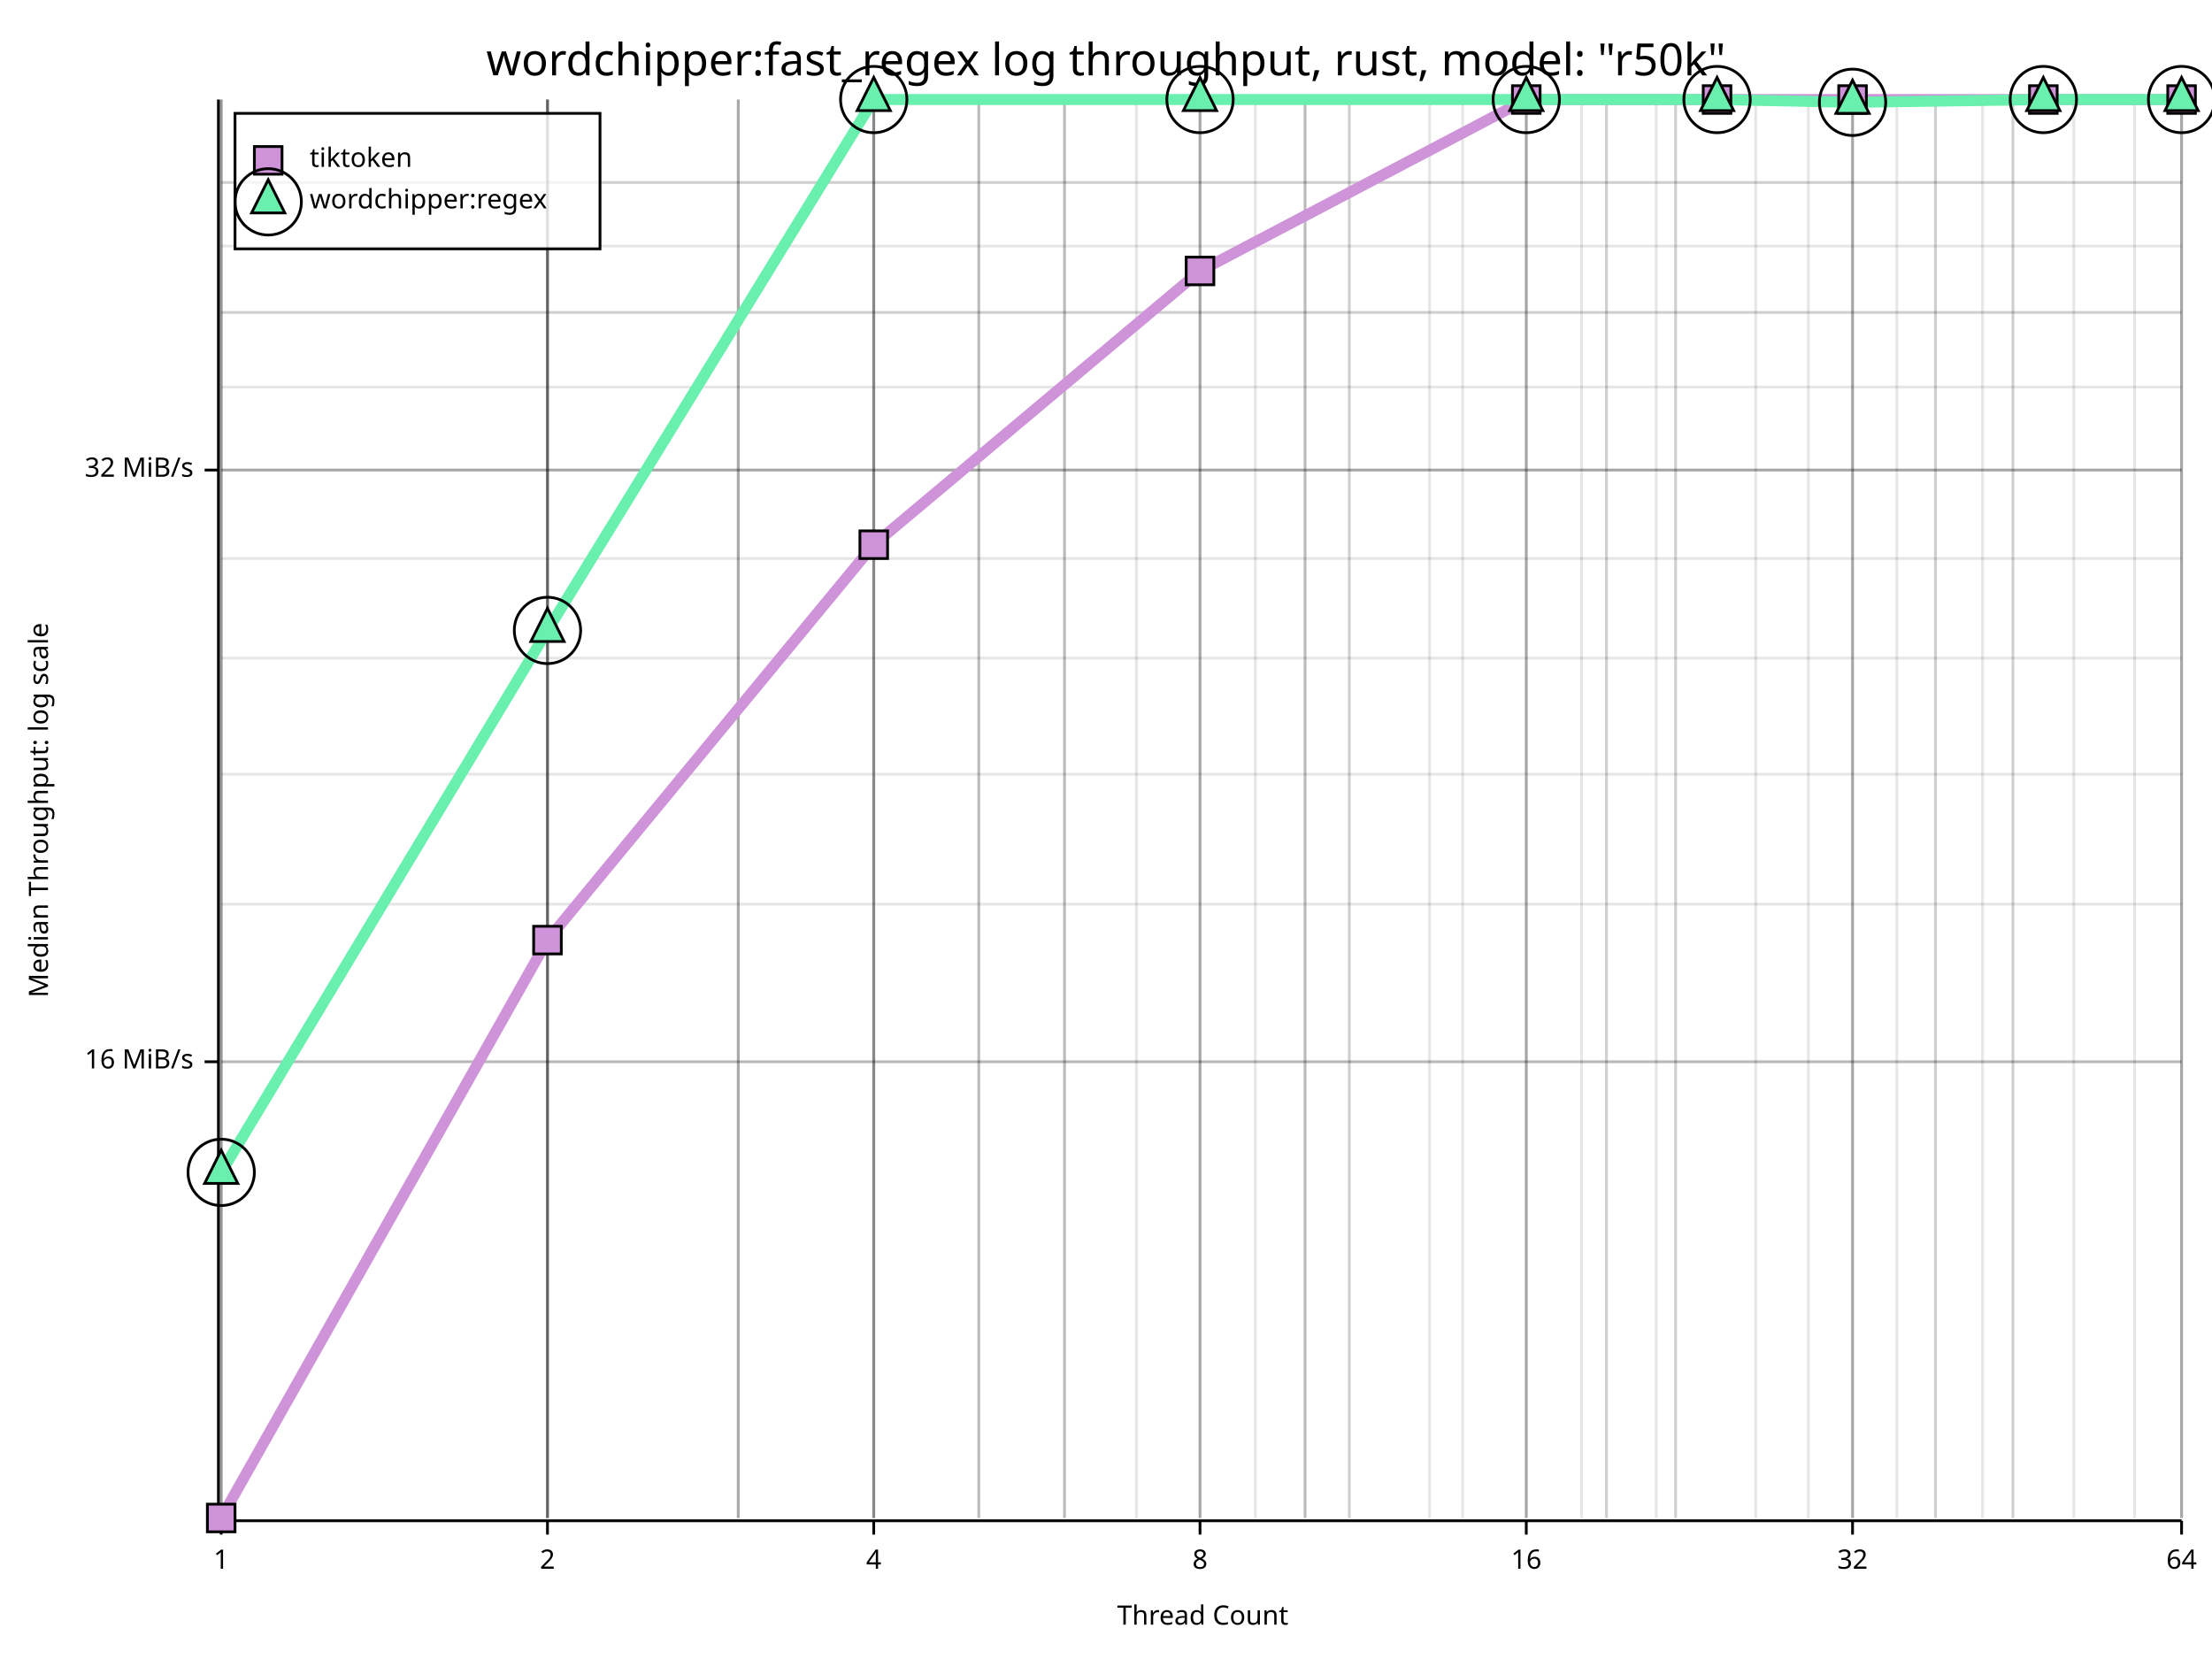
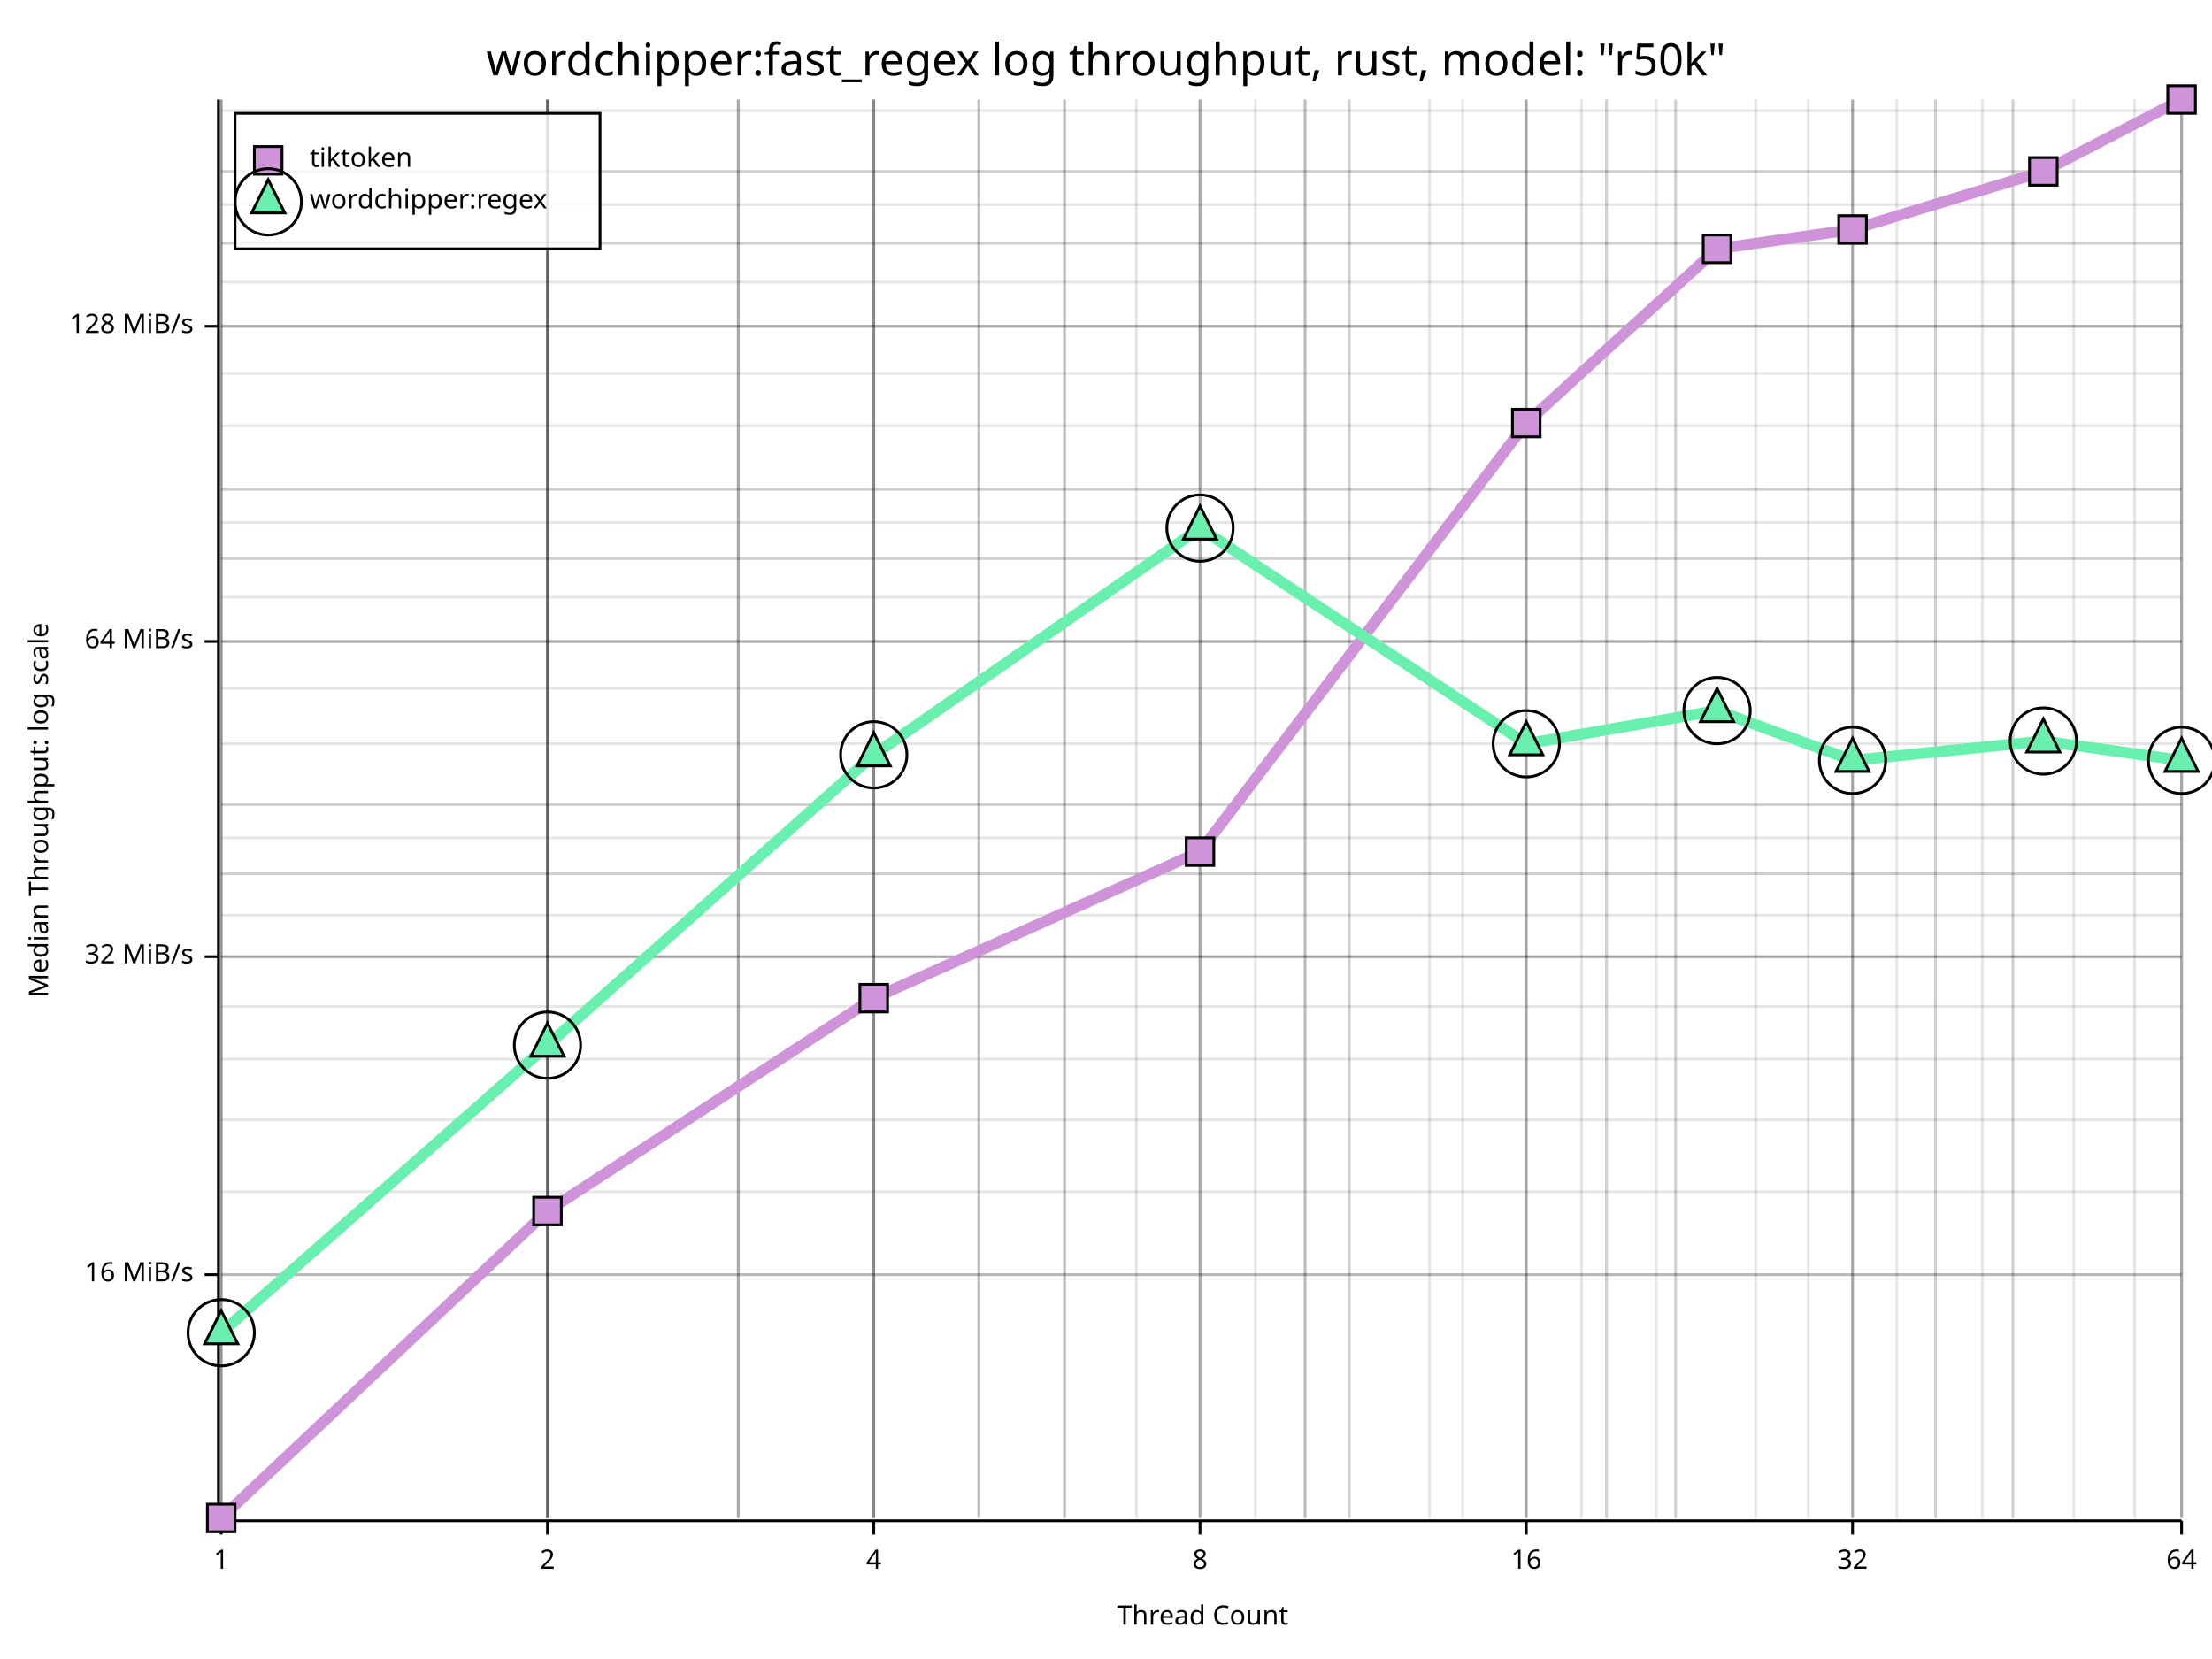
<svg xmlns="http://www.w3.org/2000/svg" width="800" height="600" viewBox="0 0 800 600">
  <rect x="0" y="0" width="800" height="600" opacity="1" fill="#FFFFFF" stroke="none" />
  <text x="400" y="15" dy="0.76em" text-anchor="middle" font-family="sans-serif" font-size="16.129" opacity="1" fill="#000000">
wordchipper:fast_regex log throughput, rust, model: "r50k"
</text>
  <line opacity="0.1" stroke="#000000" stroke-width="1" x1="80" y1="549" x2="80" y2="36" />
  <line opacity="0.1" stroke="#000000" stroke-width="1" x1="80" y1="549" x2="80" y2="36" />
  <line opacity="0.1" stroke="#000000" stroke-width="1" x1="80" y1="549" x2="80" y2="36" />
  <line opacity="0.1" stroke="#000000" stroke-width="1" x1="198" y1="549" x2="198" y2="36" />
  <line opacity="0.1" stroke="#000000" stroke-width="1" x1="198" y1="549" x2="198" y2="36" />
  <line opacity="0.1" stroke="#000000" stroke-width="1" x1="198" y1="549" x2="198" y2="36" />
  <line opacity="0.1" stroke="#000000" stroke-width="1" x1="198" y1="549" x2="198" y2="36" />
  <line opacity="0.1" stroke="#000000" stroke-width="1" x1="198" y1="549" x2="198" y2="36" />
  <line opacity="0.1" stroke="#000000" stroke-width="1" x1="267" y1="549" x2="267" y2="36" />
  <line opacity="0.1" stroke="#000000" stroke-width="1" x1="267" y1="549" x2="267" y2="36" />
  <line opacity="0.1" stroke="#000000" stroke-width="1" x1="198" y1="549" x2="198" y2="36" />
  <line opacity="0.1" stroke="#000000" stroke-width="1" x1="198" y1="549" x2="198" y2="36" />
  <line opacity="0.1" stroke="#000000" stroke-width="1" x1="267" y1="549" x2="267" y2="36" />
  <line opacity="0.1" stroke="#000000" stroke-width="1" x1="267" y1="549" x2="267" y2="36" />
  <line opacity="0.1" stroke="#000000" stroke-width="1" x1="316" y1="549" x2="316" y2="36" />
  <line opacity="0.1" stroke="#000000" stroke-width="1" x1="316" y1="549" x2="316" y2="36" />
  <line opacity="0.1" stroke="#000000" stroke-width="1" x1="316" y1="549" x2="316" y2="36" />
  <line opacity="0.1" stroke="#000000" stroke-width="1" x1="354" y1="549" x2="354" y2="36" />
  <line opacity="0.1" stroke="#000000" stroke-width="1" x1="354" y1="549" x2="354" y2="36" />
  <line opacity="0.1" stroke="#000000" stroke-width="1" x1="385" y1="549" x2="385" y2="36" />
  <line opacity="0.1" stroke="#000000" stroke-width="1" x1="316" y1="549" x2="316" y2="36" />
  <line opacity="0.1" stroke="#000000" stroke-width="1" x1="354" y1="549" x2="354" y2="36" />
  <line opacity="0.1" stroke="#000000" stroke-width="1" x1="385" y1="549" x2="385" y2="36" />
  <line opacity="0.1" stroke="#000000" stroke-width="1" x1="385" y1="549" x2="385" y2="36" />
  <line opacity="0.1" stroke="#000000" stroke-width="1" x1="411" y1="549" x2="411" y2="36" />
  <line opacity="0.1" stroke="#000000" stroke-width="1" x1="434" y1="549" x2="434" y2="36" />
  <line opacity="0.1" stroke="#000000" stroke-width="1" x1="454" y1="549" x2="454" y2="36" />
  <line opacity="0.1" stroke="#000000" stroke-width="1" x1="472" y1="549" x2="472" y2="36" />
  <line opacity="0.1" stroke="#000000" stroke-width="1" x1="472" y1="549" x2="472" y2="36" />
  <line opacity="0.1" stroke="#000000" stroke-width="1" x1="488" y1="549" x2="488" y2="36" />
  <line opacity="0.1" stroke="#000000" stroke-width="1" x1="434" y1="549" x2="434" y2="36" />
  <line opacity="0.1" stroke="#000000" stroke-width="1" x1="472" y1="549" x2="472" y2="36" />
  <line opacity="0.1" stroke="#000000" stroke-width="1" x1="488" y1="549" x2="488" y2="36" />
  <line opacity="0.1" stroke="#000000" stroke-width="1" x1="517" y1="549" x2="517" y2="36" />
  <line opacity="0.1" stroke="#000000" stroke-width="1" x1="529" y1="549" x2="529" y2="36" />
  <line opacity="0.1" stroke="#000000" stroke-width="1" x1="552" y1="549" x2="552" y2="36" />
  <line opacity="0.1" stroke="#000000" stroke-width="1" x1="572" y1="549" x2="572" y2="36" />
  <line opacity="0.1" stroke="#000000" stroke-width="1" x1="581" y1="549" x2="581" y2="36" />
  <line opacity="0.1" stroke="#000000" stroke-width="1" x1="599" y1="549" x2="599" y2="36" />
  <line opacity="0.1" stroke="#000000" stroke-width="1" x1="606" y1="549" x2="606" y2="36" />
  <line opacity="0.1" stroke="#000000" stroke-width="1" x1="552" y1="549" x2="552" y2="36" />
  <line opacity="0.1" stroke="#000000" stroke-width="1" x1="581" y1="549" x2="581" y2="36" />
  <line opacity="0.1" stroke="#000000" stroke-width="1" x1="606" y1="549" x2="606" y2="36" />
  <line opacity="0.1" stroke="#000000" stroke-width="1" x1="635" y1="549" x2="635" y2="36" />
  <line opacity="0.1" stroke="#000000" stroke-width="1" x1="654" y1="549" x2="654" y2="36" />
  <line opacity="0.1" stroke="#000000" stroke-width="1" x1="670" y1="549" x2="670" y2="36" />
  <line opacity="0.1" stroke="#000000" stroke-width="1" x1="686" y1="549" x2="686" y2="36" />
  <line opacity="0.1" stroke="#000000" stroke-width="1" x1="700" y1="549" x2="700" y2="36" />
  <line opacity="0.1" stroke="#000000" stroke-width="1" x1="717" y1="549" x2="717" y2="36" />
  <line opacity="0.1" stroke="#000000" stroke-width="1" x1="728" y1="549" x2="728" y2="36" />
  <line opacity="0.1" stroke="#000000" stroke-width="1" x1="670" y1="549" x2="670" y2="36" />
  <line opacity="0.1" stroke="#000000" stroke-width="1" x1="700" y1="549" x2="700" y2="36" />
  <line opacity="0.1" stroke="#000000" stroke-width="1" x1="728" y1="549" x2="728" y2="36" />
  <line opacity="0.1" stroke="#000000" stroke-width="1" x1="750" y1="549" x2="750" y2="36" />
  <line opacity="0.1" stroke="#000000" stroke-width="1" x1="772" y1="549" x2="772" y2="36" />
  <line opacity="0.1" stroke="#000000" stroke-width="1" x1="789" y1="549" x2="789" y2="36" />
  <line opacity="0.1" stroke="#000000" stroke-width="1" x1="789" y1="549" x2="789" y2="36" />
-   <line opacity="0.1" stroke="#000000" stroke-width="1" x1="80" y1="384" x2="789" y2="384" />
-   <line opacity="0.1" stroke="#000000" stroke-width="1" x1="80" y1="327" x2="789" y2="327" />
-   <line opacity="0.1" stroke="#000000" stroke-width="1" x1="80" y1="280" x2="789" y2="280" />
-   <line opacity="0.1" stroke="#000000" stroke-width="1" x1="80" y1="238" x2="789" y2="238" />
+   <line opacity="0.1" stroke="#000000" stroke-width="1" x1="80" y1="461" x2="789" y2="461" />
+   <line opacity="0.1" stroke="#000000" stroke-width="1" x1="80" y1="431" x2="789" y2="431" />
+   <line opacity="0.1" stroke="#000000" stroke-width="1" x1="80" y1="405" x2="789" y2="405" />
+   <line opacity="0.1" stroke="#000000" stroke-width="1" x1="80" y1="383" x2="789" y2="383" />
+   <line opacity="0.1" stroke="#000000" stroke-width="1" x1="80" y1="364" x2="789" y2="364" />
+   <line opacity="0.1" stroke="#000000" stroke-width="1" x1="80" y1="346" x2="789" y2="346" />
+   <line opacity="0.1" stroke="#000000" stroke-width="1" x1="80" y1="331" x2="789" y2="331" />
+   <line opacity="0.1" stroke="#000000" stroke-width="1" x1="80" y1="316" x2="789" y2="316" />
+   <line opacity="0.1" stroke="#000000" stroke-width="1" x1="80" y1="303" x2="789" y2="303" />
+   <line opacity="0.1" stroke="#000000" stroke-width="1" x1="80" y1="291" x2="789" y2="291" />
+   <line opacity="0.1" stroke="#000000" stroke-width="1" x1="80" y1="346" x2="789" y2="346" />
+   <line opacity="0.1" stroke="#000000" stroke-width="1" x1="80" y1="316" x2="789" y2="316" />
+   <line opacity="0.1" stroke="#000000" stroke-width="1" x1="80" y1="291" x2="789" y2="291" />
+   <line opacity="0.1" stroke="#000000" stroke-width="1" x1="80" y1="269" x2="789" y2="269" />
+   <line opacity="0.1" stroke="#000000" stroke-width="1" x1="80" y1="249" x2="789" y2="249" />
+   <line opacity="0.1" stroke="#000000" stroke-width="1" x1="80" y1="232" x2="789" y2="232" />
+   <line opacity="0.1" stroke="#000000" stroke-width="1" x1="80" y1="216" x2="789" y2="216" />
  <line opacity="0.1" stroke="#000000" stroke-width="1" x1="80" y1="202" x2="789" y2="202" />
-   <line opacity="0.1" stroke="#000000" stroke-width="1" x1="80" y1="170" x2="789" y2="170" />
-   <line opacity="0.1" stroke="#000000" stroke-width="1" x1="80" y1="140" x2="789" y2="140" />
-   <line opacity="0.1" stroke="#000000" stroke-width="1" x1="80" y1="113" x2="789" y2="113" />
-   <line opacity="0.1" stroke="#000000" stroke-width="1" x1="80" y1="89" x2="789" y2="89" />
-   <line opacity="0.1" stroke="#000000" stroke-width="1" x1="80" y1="66" x2="789" y2="66" />
-   <line opacity="0.1" stroke="#000000" stroke-width="1" x1="80" y1="170" x2="789" y2="170" />
-   <line opacity="0.1" stroke="#000000" stroke-width="1" x1="80" y1="113" x2="789" y2="113" />
-   <line opacity="0.1" stroke="#000000" stroke-width="1" x1="80" y1="66" x2="789" y2="66" />
+   <line opacity="0.1" stroke="#000000" stroke-width="1" x1="80" y1="189" x2="789" y2="189" />
+   <line opacity="0.1" stroke="#000000" stroke-width="1" x1="80" y1="177" x2="789" y2="177" />
+   <line opacity="0.1" stroke="#000000" stroke-width="1" x1="80" y1="232" x2="789" y2="232" />
+   <line opacity="0.1" stroke="#000000" stroke-width="1" x1="80" y1="202" x2="789" y2="202" />
+   <line opacity="0.1" stroke="#000000" stroke-width="1" x1="80" y1="177" x2="789" y2="177" />
+   <line opacity="0.1" stroke="#000000" stroke-width="1" x1="80" y1="154" x2="789" y2="154" />
+   <line opacity="0.1" stroke="#000000" stroke-width="1" x1="80" y1="135" x2="789" y2="135" />
+   <line opacity="0.1" stroke="#000000" stroke-width="1" x1="80" y1="118" x2="789" y2="118" />
+   <line opacity="0.1" stroke="#000000" stroke-width="1" x1="80" y1="102" x2="789" y2="102" />
+   <line opacity="0.1" stroke="#000000" stroke-width="1" x1="80" y1="88" x2="789" y2="88" />
+   <line opacity="0.1" stroke="#000000" stroke-width="1" x1="80" y1="74" x2="789" y2="74" />
+   <line opacity="0.1" stroke="#000000" stroke-width="1" x1="80" y1="62" x2="789" y2="62" />
+   <line opacity="0.1" stroke="#000000" stroke-width="1" x1="80" y1="118" x2="789" y2="118" />
+   <line opacity="0.1" stroke="#000000" stroke-width="1" x1="80" y1="88" x2="789" y2="88" />
+   <line opacity="0.1" stroke="#000000" stroke-width="1" x1="80" y1="62" x2="789" y2="62" />
+   <line opacity="0.1" stroke="#000000" stroke-width="1" x1="80" y1="40" x2="789" y2="40" />
  <text x="10" y="293" dy="0.76em" text-anchor="middle" font-family="sans-serif" font-size="9.677" opacity="1" fill="#000000" transform="rotate(270, 10, 293)">
Median Throughput: log scale
</text>
  <text x="435" y="590" dy="-0.5ex" text-anchor="middle" font-family="sans-serif" font-size="9.677" opacity="1" fill="#000000">
Thread Count
</text>
  <line opacity="0.2" stroke="#000000" stroke-width="1" x1="80" y1="549" x2="80" y2="36" />
  <line opacity="0.2" stroke="#000000" stroke-width="1" x1="198" y1="549" x2="198" y2="36" />
  <line opacity="0.2" stroke="#000000" stroke-width="1" x1="316" y1="549" x2="316" y2="36" />
  <line opacity="0.2" stroke="#000000" stroke-width="1" x1="434" y1="549" x2="434" y2="36" />
  <line opacity="0.2" stroke="#000000" stroke-width="1" x1="552" y1="549" x2="552" y2="36" />
  <line opacity="0.2" stroke="#000000" stroke-width="1" x1="670" y1="549" x2="670" y2="36" />
  <line opacity="0.2" stroke="#000000" stroke-width="1" x1="789" y1="549" x2="789" y2="36" />
-   <line opacity="0.2" stroke="#000000" stroke-width="1" x1="80" y1="384" x2="789" y2="384" />
-   <line opacity="0.2" stroke="#000000" stroke-width="1" x1="80" y1="170" x2="789" y2="170" />
+   <line opacity="0.2" stroke="#000000" stroke-width="1" x1="80" y1="461" x2="789" y2="461" />
+   <line opacity="0.2" stroke="#000000" stroke-width="1" x1="80" y1="346" x2="789" y2="346" />
+   <line opacity="0.2" stroke="#000000" stroke-width="1" x1="80" y1="232" x2="789" y2="232" />
+   <line opacity="0.2" stroke="#000000" stroke-width="1" x1="80" y1="118" x2="789" y2="118" />
  <polyline fill="none" opacity="1" stroke="#000000" stroke-width="1" points="79,36 79,549 " />
-   <text x="70" y="384" dy="0.5ex" text-anchor="end" font-family="sans-serif" font-size="9.677" opacity="1" fill="#000000">
+   <text x="70" y="461" dy="0.5ex" text-anchor="end" font-family="sans-serif" font-size="9.677" opacity="1" fill="#000000">
16 MiB/s
</text>
-   <polyline fill="none" opacity="1" stroke="#000000" stroke-width="1" points="74,384 79,384 " />
-   <text x="70" y="170" dy="0.5ex" text-anchor="end" font-family="sans-serif" font-size="9.677" opacity="1" fill="#000000">
+   <polyline fill="none" opacity="1" stroke="#000000" stroke-width="1" points="74,461 79,461 " />
+   <text x="70" y="346" dy="0.5ex" text-anchor="end" font-family="sans-serif" font-size="9.677" opacity="1" fill="#000000">
32 MiB/s
</text>
-   <polyline fill="none" opacity="1" stroke="#000000" stroke-width="1" points="74,170 79,170 " />
+   <polyline fill="none" opacity="1" stroke="#000000" stroke-width="1" points="74,346 79,346 " />
+   <text x="70" y="232" dy="0.5ex" text-anchor="end" font-family="sans-serif" font-size="9.677" opacity="1" fill="#000000">
+ 64 MiB/s
+ </text>
+   <polyline fill="none" opacity="1" stroke="#000000" stroke-width="1" points="74,232 79,232 " />
+   <text x="70" y="118" dy="0.5ex" text-anchor="end" font-family="sans-serif" font-size="9.677" opacity="1" fill="#000000">
+ 128 MiB/s
+ </text>
+   <polyline fill="none" opacity="1" stroke="#000000" stroke-width="1" points="74,118 79,118 " />
  <polyline fill="none" opacity="1" stroke="#000000" stroke-width="1" points="80,550 789,550 " />
  <text x="80" y="560" dy="0.76em" text-anchor="middle" font-family="sans-serif" font-size="9.677" opacity="1" fill="#000000">
1
</text>
  <polyline fill="none" opacity="1" stroke="#000000" stroke-width="1" points="80,550 80,555 " />
  <text x="198" y="560" dy="0.76em" text-anchor="middle" font-family="sans-serif" font-size="9.677" opacity="1" fill="#000000">
2
</text>
  <polyline fill="none" opacity="1" stroke="#000000" stroke-width="1" points="198,550 198,555 " />
  <text x="316" y="560" dy="0.76em" text-anchor="middle" font-family="sans-serif" font-size="9.677" opacity="1" fill="#000000">
4
</text>
  <polyline fill="none" opacity="1" stroke="#000000" stroke-width="1" points="316,550 316,555 " />
  <text x="434" y="560" dy="0.76em" text-anchor="middle" font-family="sans-serif" font-size="9.677" opacity="1" fill="#000000">
8
</text>
  <polyline fill="none" opacity="1" stroke="#000000" stroke-width="1" points="434,550 434,555 " />
  <text x="552" y="560" dy="0.76em" text-anchor="middle" font-family="sans-serif" font-size="9.677" opacity="1" fill="#000000">
16
</text>
  <polyline fill="none" opacity="1" stroke="#000000" stroke-width="1" points="552,550 552,555 " />
  <text x="670" y="560" dy="0.76em" text-anchor="middle" font-family="sans-serif" font-size="9.677" opacity="1" fill="#000000">
32
</text>
  <polyline fill="none" opacity="1" stroke="#000000" stroke-width="1" points="670,550 670,555 " />
  <text x="789" y="560" dy="0.76em" text-anchor="middle" font-family="sans-serif" font-size="9.677" opacity="1" fill="#000000">
64
</text>
  <polyline fill="none" opacity="1" stroke="#000000" stroke-width="1" points="789,550 789,555 " />
-   <polyline fill="none" opacity="1" stroke="#CE93D8" stroke-width="4" points="80,549 198,340 316,197 434,98 552,36 621,36 670,36 739,36 789,36 " />
-   <polyline fill="none" opacity="1" stroke="#69F0AE" stroke-width="4" points="80,424 198,228 316,36 434,36 552,36 621,36 670,37 739,36 789,36 " />
+   <polyline fill="none" opacity="1" stroke="#CE93D8" stroke-width="4" points="80,549 198,438 316,361 434,308 552,153 621,90 670,83 739,62 789,36 " />
+   <polyline fill="none" opacity="1" stroke="#69F0AE" stroke-width="4" points="80,482 198,378 316,273 434,191 552,269 621,257 670,275 739,268 789,275 " />
  <polygon opacity="1" fill="#CE93D8" points="75,544 85,544 85,554 75,554 " />
  <polyline fill="none" opacity="1" stroke="#000000" stroke-width="1" points="75,544 85,544 85,554 75,554 75,544 85,544 " />
-   <polygon opacity="1" fill="#CE93D8" points="193,335 203,335 203,345 193,345 " />
-   <polyline fill="none" opacity="1" stroke="#000000" stroke-width="1" points="193,335 203,335 203,345 193,345 193,335 203,335 " />
-   <polygon opacity="1" fill="#CE93D8" points="311,192 321,192 321,202 311,202 " />
-   <polyline fill="none" opacity="1" stroke="#000000" stroke-width="1" points="311,192 321,192 321,202 311,202 311,192 321,192 " />
-   <polygon opacity="1" fill="#CE93D8" points="429,93 439,93 439,103 429,103 " />
-   <polyline fill="none" opacity="1" stroke="#000000" stroke-width="1" points="429,93 439,93 439,103 429,103 429,93 439,93 " />
-   <polygon opacity="1" fill="#CE93D8" points="547,31 557,31 557,41 547,41 " />
-   <polyline fill="none" opacity="1" stroke="#000000" stroke-width="1" points="547,31 557,31 557,41 547,41 547,31 557,31 " />
-   <polygon opacity="1" fill="#CE93D8" points="616,31 626,31 626,41 616,41 " />
-   <polyline fill="none" opacity="1" stroke="#000000" stroke-width="1" points="616,31 626,31 626,41 616,41 616,31 626,31 " />
-   <polygon opacity="1" fill="#CE93D8" points="665,31 675,31 675,41 665,41 " />
-   <polyline fill="none" opacity="1" stroke="#000000" stroke-width="1" points="665,31 675,31 675,41 665,41 665,31 675,31 " />
-   <polygon opacity="1" fill="#CE93D8" points="734,31 744,31 744,41 734,41 " />
-   <polyline fill="none" opacity="1" stroke="#000000" stroke-width="1" points="734,31 744,31 744,41 734,41 734,31 744,31 " />
+   <polygon opacity="1" fill="#CE93D8" points="193,433 203,433 203,443 193,443 " />
+   <polyline fill="none" opacity="1" stroke="#000000" stroke-width="1" points="193,433 203,433 203,443 193,443 193,433 203,433 " />
+   <polygon opacity="1" fill="#CE93D8" points="311,356 321,356 321,366 311,366 " />
+   <polyline fill="none" opacity="1" stroke="#000000" stroke-width="1" points="311,356 321,356 321,366 311,366 311,356 321,356 " />
+   <polygon opacity="1" fill="#CE93D8" points="429,303 439,303 439,313 429,313 " />
+   <polyline fill="none" opacity="1" stroke="#000000" stroke-width="1" points="429,303 439,303 439,313 429,313 429,303 439,303 " />
+   <polygon opacity="1" fill="#CE93D8" points="547,148 557,148 557,158 547,158 " />
+   <polyline fill="none" opacity="1" stroke="#000000" stroke-width="1" points="547,148 557,148 557,158 547,158 547,148 557,148 " />
+   <polygon opacity="1" fill="#CE93D8" points="616,85 626,85 626,95 616,95 " />
+   <polyline fill="none" opacity="1" stroke="#000000" stroke-width="1" points="616,85 626,85 626,95 616,95 616,85 626,85 " />
+   <polygon opacity="1" fill="#CE93D8" points="665,78 675,78 675,88 665,88 " />
+   <polyline fill="none" opacity="1" stroke="#000000" stroke-width="1" points="665,78 675,78 675,88 665,88 665,78 675,78 " />
+   <polygon opacity="1" fill="#CE93D8" points="734,57 744,57 744,67 734,67 " />
+   <polyline fill="none" opacity="1" stroke="#000000" stroke-width="1" points="734,57 744,57 744,67 734,67 734,57 744,57 " />
  <polygon opacity="1" fill="#CE93D8" points="784,31 794,31 794,41 784,41 " />
  <polyline fill="none" opacity="1" stroke="#000000" stroke-width="1" points="784,31 794,31 794,41 784,41 784,31 794,31 " />
-   <circle cx="80" cy="424" r="12" opacity="1" fill="none" stroke="#000000" stroke-width="1" />
-   <polygon opacity="1" fill="#69F0AE" points="80,416 86,428 74,428 " />
-   <polyline fill="none" opacity="1" stroke="#000000" stroke-width="1" points="80,416 86,428 74,428 80,416 86,428 " />
-   <circle cx="198" cy="228" r="12" opacity="1" fill="none" stroke="#000000" stroke-width="1" />
-   <polygon opacity="1" fill="#69F0AE" points="198,220 204,232 192,232 " />
-   <polyline fill="none" opacity="1" stroke="#000000" stroke-width="1" points="198,220 204,232 192,232 198,220 204,232 " />
-   <circle cx="316" cy="36" r="12" opacity="1" fill="none" stroke="#000000" stroke-width="1" />
-   <polygon opacity="1" fill="#69F0AE" points="316,28 322,40 310,40 " />
-   <polyline fill="none" opacity="1" stroke="#000000" stroke-width="1" points="316,28 322,40 310,40 316,28 322,40 " />
-   <circle cx="434" cy="36" r="12" opacity="1" fill="none" stroke="#000000" stroke-width="1" />
-   <polygon opacity="1" fill="#69F0AE" points="434,28 440,40 428,40 " />
-   <polyline fill="none" opacity="1" stroke="#000000" stroke-width="1" points="434,28 440,40 428,40 434,28 440,40 " />
-   <circle cx="552" cy="36" r="12" opacity="1" fill="none" stroke="#000000" stroke-width="1" />
-   <polygon opacity="1" fill="#69F0AE" points="552,28 558,40 546,40 " />
-   <polyline fill="none" opacity="1" stroke="#000000" stroke-width="1" points="552,28 558,40 546,40 552,28 558,40 " />
-   <circle cx="621" cy="36" r="12" opacity="1" fill="none" stroke="#000000" stroke-width="1" />
-   <polygon opacity="1" fill="#69F0AE" points="621,28 627,40 615,40 " />
-   <polyline fill="none" opacity="1" stroke="#000000" stroke-width="1" points="621,28 627,40 615,40 621,28 627,40 " />
-   <circle cx="670" cy="37" r="12" opacity="1" fill="none" stroke="#000000" stroke-width="1" />
-   <polygon opacity="1" fill="#69F0AE" points="670,29 676,41 664,41 " />
-   <polyline fill="none" opacity="1" stroke="#000000" stroke-width="1" points="670,29 676,41 664,41 670,29 676,41 " />
-   <circle cx="739" cy="36" r="12" opacity="1" fill="none" stroke="#000000" stroke-width="1" />
-   <polygon opacity="1" fill="#69F0AE" points="739,28 745,40 733,40 " />
-   <polyline fill="none" opacity="1" stroke="#000000" stroke-width="1" points="739,28 745,40 733,40 739,28 745,40 " />
-   <circle cx="789" cy="36" r="12" opacity="1" fill="none" stroke="#000000" stroke-width="1" />
-   <polygon opacity="1" fill="#69F0AE" points="789,28 795,40 783,40 " />
-   <polyline fill="none" opacity="1" stroke="#000000" stroke-width="1" points="789,28 795,40 783,40 789,28 795,40 " />
+   <circle cx="80" cy="482" r="12" opacity="1" fill="none" stroke="#000000" stroke-width="1" />
+   <polygon opacity="1" fill="#69F0AE" points="80,474 86,486 74,486 " />
+   <polyline fill="none" opacity="1" stroke="#000000" stroke-width="1" points="80,474 86,486 74,486 80,474 86,486 " />
+   <circle cx="198" cy="378" r="12" opacity="1" fill="none" stroke="#000000" stroke-width="1" />
+   <polygon opacity="1" fill="#69F0AE" points="198,370 204,382 192,382 " />
+   <polyline fill="none" opacity="1" stroke="#000000" stroke-width="1" points="198,370 204,382 192,382 198,370 204,382 " />
+   <circle cx="316" cy="273" r="12" opacity="1" fill="none" stroke="#000000" stroke-width="1" />
+   <polygon opacity="1" fill="#69F0AE" points="316,265 322,277 310,277 " />
+   <polyline fill="none" opacity="1" stroke="#000000" stroke-width="1" points="316,265 322,277 310,277 316,265 322,277 " />
+   <circle cx="434" cy="191" r="12" opacity="1" fill="none" stroke="#000000" stroke-width="1" />
+   <polygon opacity="1" fill="#69F0AE" points="434,183 440,195 428,195 " />
+   <polyline fill="none" opacity="1" stroke="#000000" stroke-width="1" points="434,183 440,195 428,195 434,183 440,195 " />
+   <circle cx="552" cy="269" r="12" opacity="1" fill="none" stroke="#000000" stroke-width="1" />
+   <polygon opacity="1" fill="#69F0AE" points="552,261 558,273 546,273 " />
+   <polyline fill="none" opacity="1" stroke="#000000" stroke-width="1" points="552,261 558,273 546,273 552,261 558,273 " />
+   <circle cx="621" cy="257" r="12" opacity="1" fill="none" stroke="#000000" stroke-width="1" />
+   <polygon opacity="1" fill="#69F0AE" points="621,249 627,261 615,261 " />
+   <polyline fill="none" opacity="1" stroke="#000000" stroke-width="1" points="621,249 627,261 615,261 621,249 627,261 " />
+   <circle cx="670" cy="275" r="12" opacity="1" fill="none" stroke="#000000" stroke-width="1" />
+   <polygon opacity="1" fill="#69F0AE" points="670,267 676,279 664,279 " />
+   <polyline fill="none" opacity="1" stroke="#000000" stroke-width="1" points="670,267 676,279 664,279 670,267 676,279 " />
+   <circle cx="739" cy="268" r="12" opacity="1" fill="none" stroke="#000000" stroke-width="1" />
+   <polygon opacity="1" fill="#69F0AE" points="739,260 745,272 733,272 " />
+   <polyline fill="none" opacity="1" stroke="#000000" stroke-width="1" points="739,260 745,272 733,272 739,260 745,272 " />
+   <circle cx="789" cy="275" r="12" opacity="1" fill="none" stroke="#000000" stroke-width="1" />
+   <polygon opacity="1" fill="#69F0AE" points="789,267 795,279 783,279 " />
+   <polyline fill="none" opacity="1" stroke="#000000" stroke-width="1" points="789,267 795,279 783,279 789,267 795,279 " />
  <rect x="85" y="41" width="132" height="49" opacity="0.8" fill="#FFFFFF" stroke="none" />
  <rect x="85" y="41" width="132" height="49" opacity="1" fill="none" stroke="#000000" />
  <text x="112" y="53" dy="0.76em" text-anchor="start" font-family="sans-serif" font-size="9.677" opacity="1" fill="#000000">
tiktoken
</text>
  <text x="112" y="68" dy="0.76em" text-anchor="start" font-family="sans-serif" font-size="9.677" opacity="1" fill="#000000">
wordchipper:regex
</text>
  <polygon opacity="1" fill="#CE93D8" points="92,53 102,53 102,63 92,63 " />
  <polyline fill="none" opacity="1" stroke="#000000" stroke-width="1" points="92,53 102,53 102,63 92,63 92,53 102,53 " />
  <circle cx="97" cy="73" r="12" opacity="1" fill="none" stroke="#000000" stroke-width="1" />
  <polygon opacity="1" fill="#69F0AE" points="97,65 103,77 91,77 " />
  <polyline fill="none" opacity="1" stroke="#000000" stroke-width="1" points="97,65 103,77 91,77 97,65 103,77 " />
</svg>
